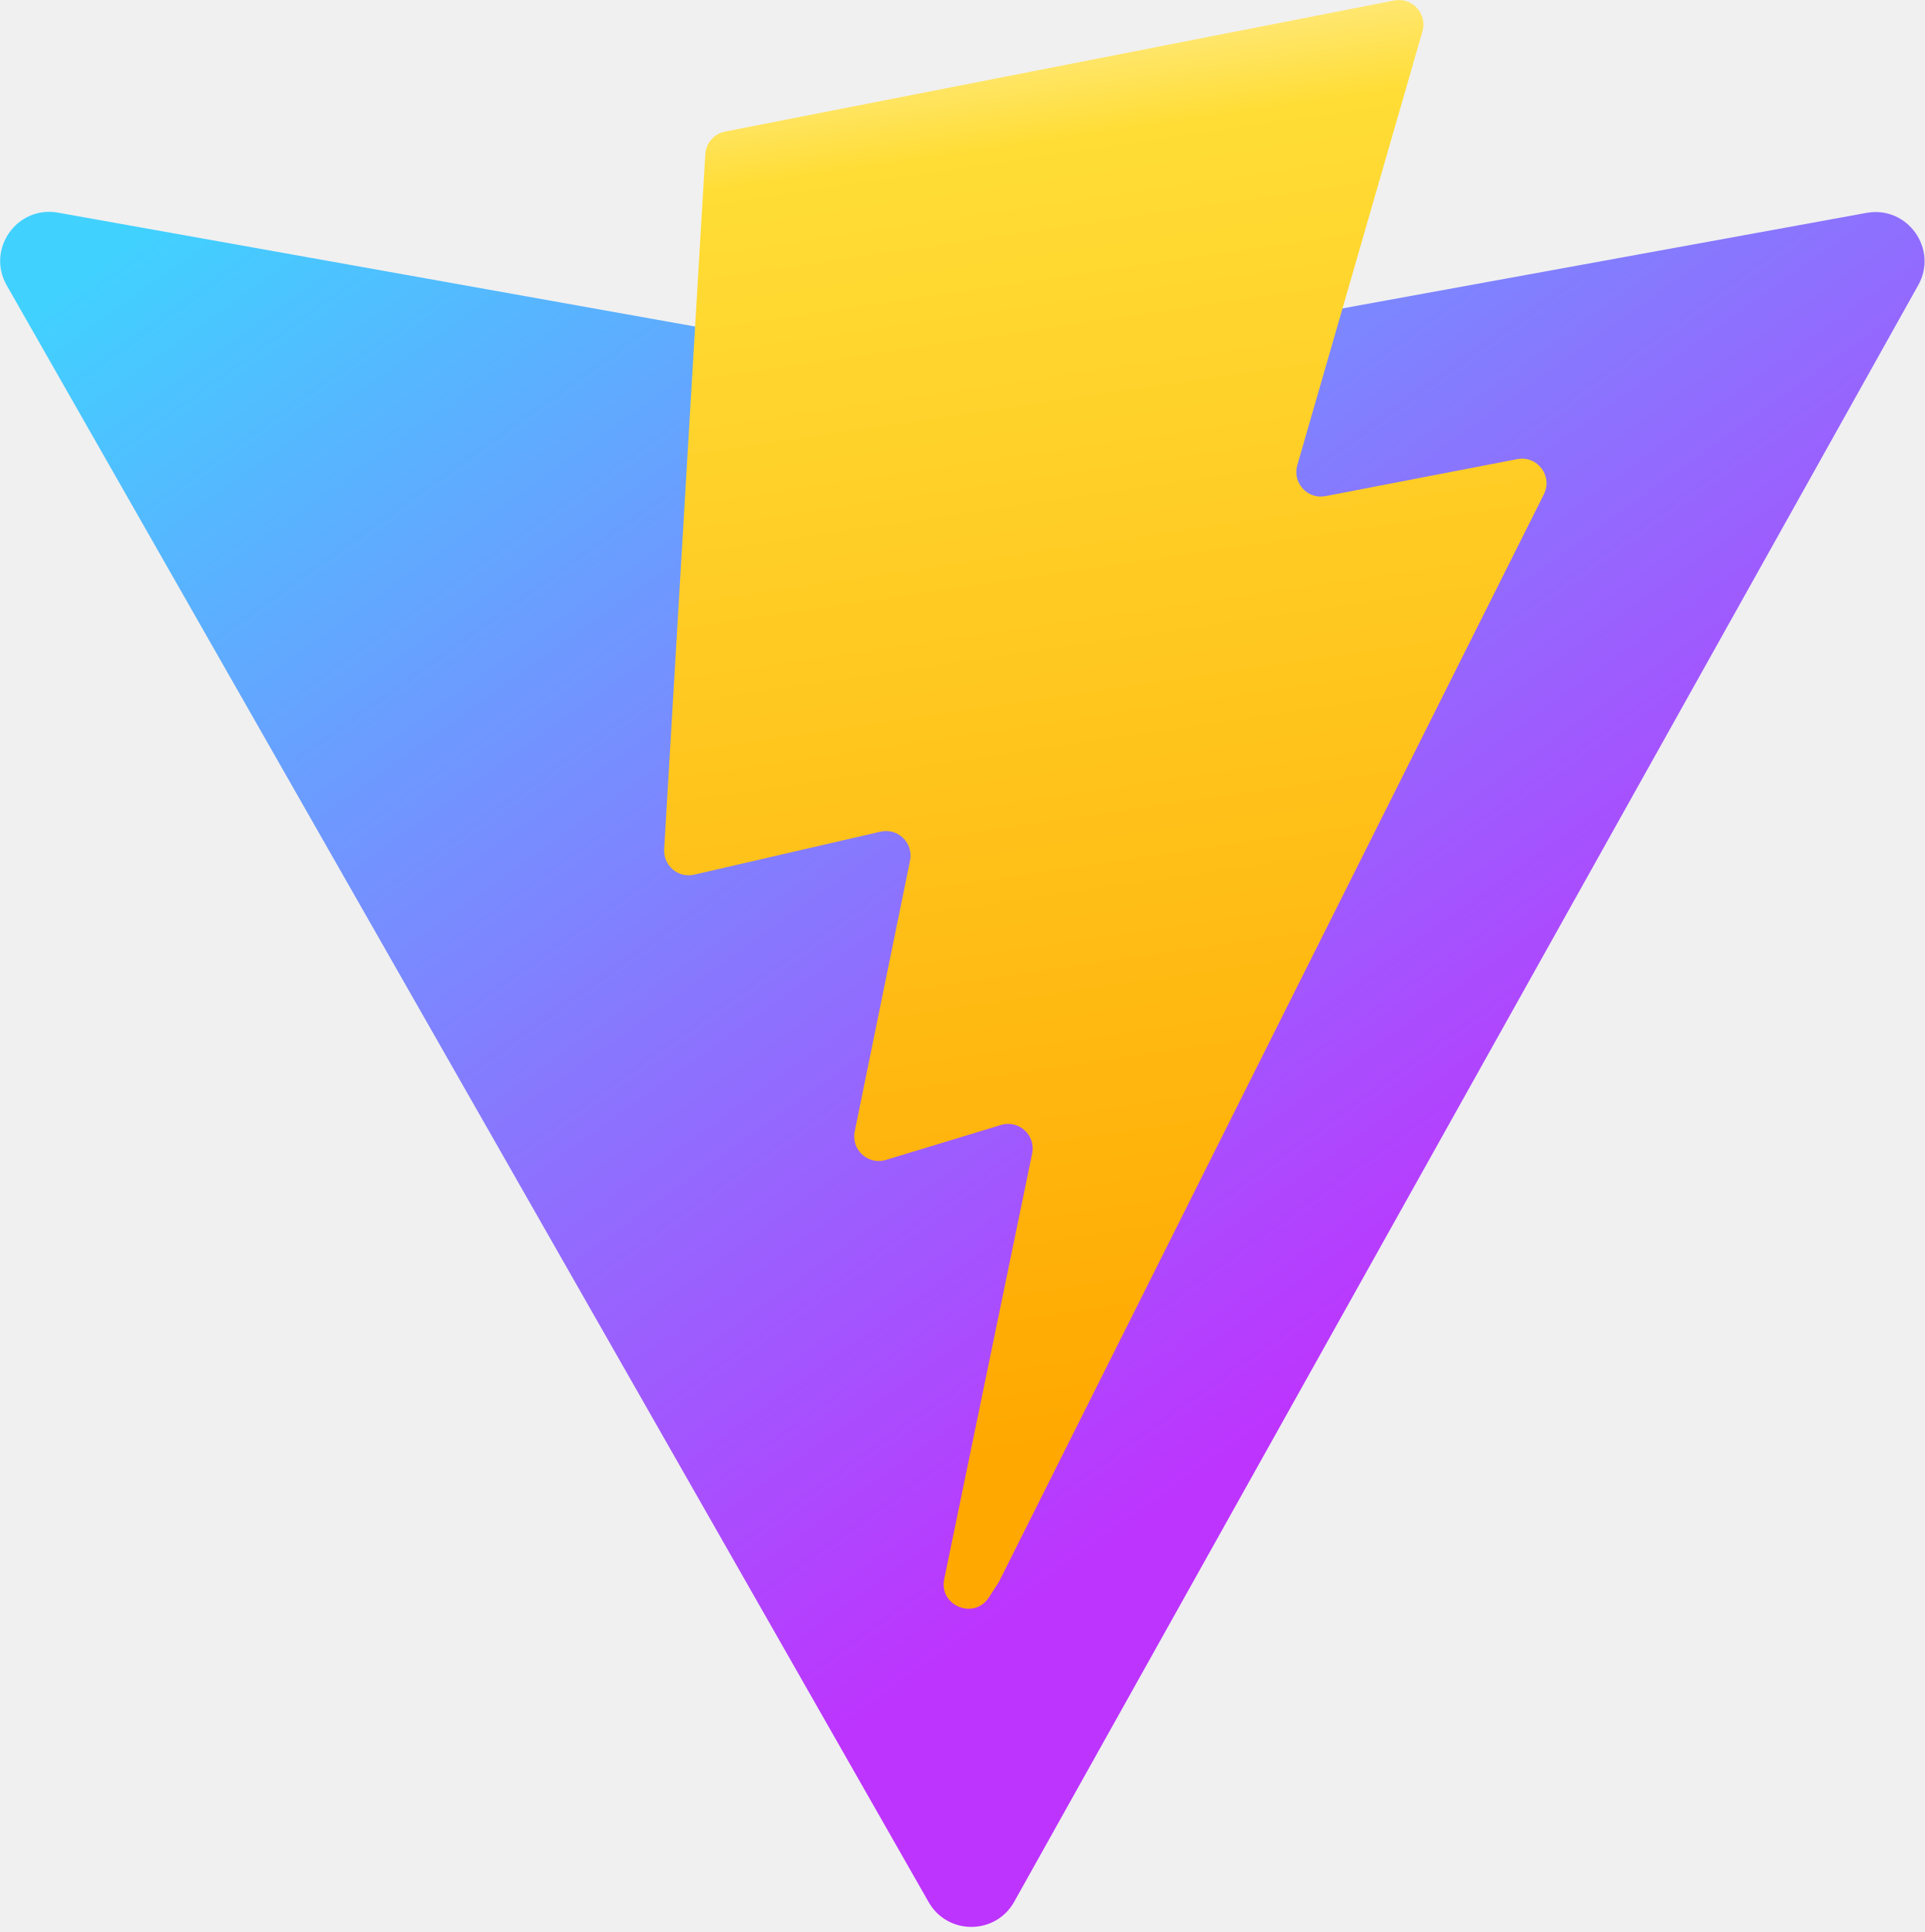
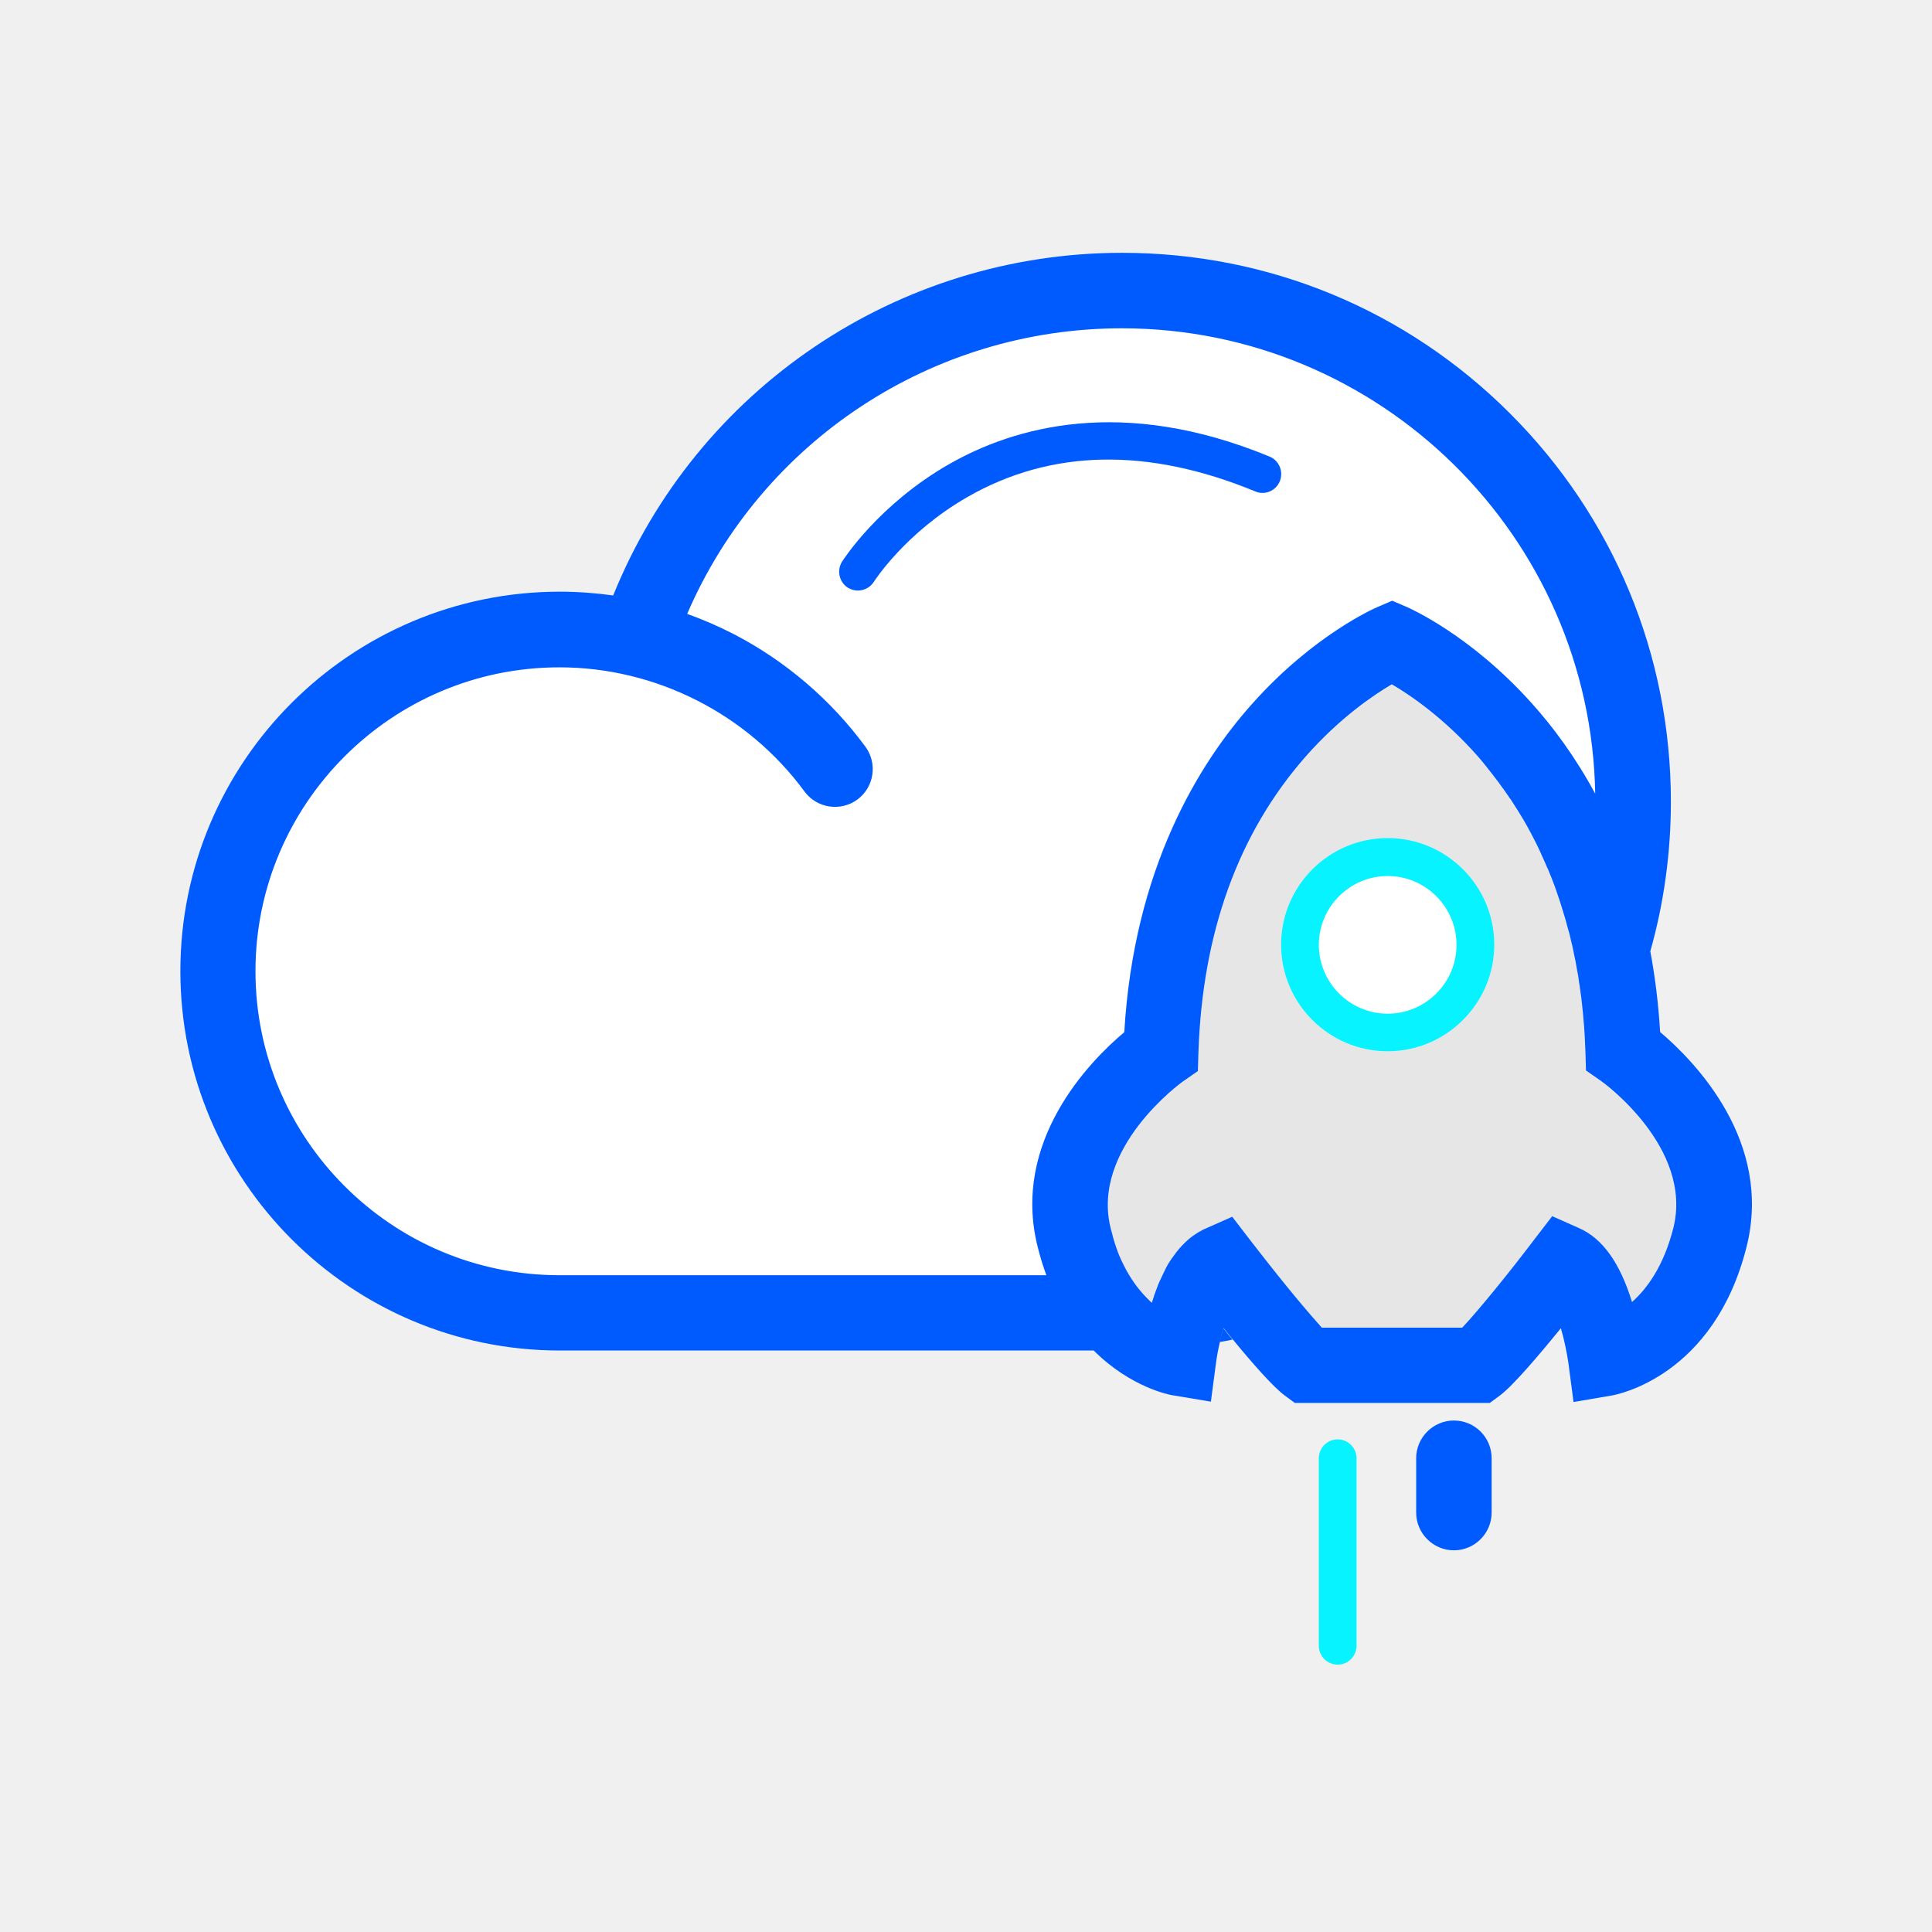
- <svg xmlns="http://www.w3.org/2000/svg" aria-hidden="true" role="img" class="iconify iconify--logos" width="31.88" height="32" preserveAspectRatio="xMidYMid meet" viewBox="0 0 256 257">
-   <defs>
-     <linearGradient id="IconifyId1813088fe1fbc01fb466" x1="-.828%" x2="57.636%" y1="7.652%" y2="78.411%">
-       <stop offset="0%" stop-color="#41D1FF" />
-       <stop offset="100%" stop-color="#BD34FE" />
-     </linearGradient>
-     <linearGradient id="IconifyId1813088fe1fbc01fb467" x1="43.376%" x2="50.316%" y1="2.242%" y2="89.03%">
-       <stop offset="0%" stop-color="#FFEA83" />
-       <stop offset="8.333%" stop-color="#FFDD35" />
-       <stop offset="100%" stop-color="#FFA800" />
-     </linearGradient>
-   </defs>
-   <path fill="url(#IconifyId1813088fe1fbc01fb466)" d="M255.153 37.938L134.897 252.976c-2.483 4.44-8.862 4.466-11.382.048L.875 37.958c-2.746-4.814 1.371-10.646 6.827-9.67l120.385 21.517a6.537 6.537 0 0 0 2.322-.004l117.867-21.483c5.438-.991 9.574 4.796 6.877 9.62Z" />
-   <path fill="url(#IconifyId1813088fe1fbc01fb467)" d="M185.432.063L96.44 17.501a3.268 3.268 0 0 0-2.634 3.014l-5.474 92.456a3.268 3.268 0 0 0 3.997 3.378l24.777-5.718c2.318-.535 4.413 1.507 3.936 3.838l-7.361 36.047c-.495 2.426 1.782 4.5 4.151 3.78l15.304-4.649c2.372-.72 4.652 1.36 4.15 3.788l-11.698 56.621c-.732 3.542 3.979 5.473 5.943 2.437l1.313-2.028l72.516-144.72c1.215-2.423-.88-5.186-3.54-4.672l-25.505 4.922c-2.396.462-4.435-1.77-3.759-4.114l16.646-57.705c.677-2.35-1.37-4.583-3.769-4.113Z" />
+ <svg xmlns="http://www.w3.org/2000/svg" width="800px" height="800px" viewBox="0 0 1024 1024" class="icon" version="1.1">
+   <path d="M822.8 466.5c0.1 0.3 0.2 0.5 0.3 0.8-0.1-0.2-0.2-0.5-0.3-0.8zM593.4 665.2c0-0.1-0.1-0.2-0.1-0.3 0 0.1 0.1 0.2 0.1 0.3zM834.7 508c0.1 0.4 0.2 0.9 0.3 1.3-0.1-0.4-0.2-0.8-0.3-1.3zM820 459.5c0.1 0.3 0.2 0.6 0.4 0.8-0.2-0.2-0.3-0.5-0.4-0.8zM831.5 493.9c0.1 0.3 0.2 0.7 0.3 1-0.1-0.3-0.2-0.6-0.3-1zM817.1 453c0.2 0.4 0.4 0.9 0.6 1.3-0.2-0.4-0.4-0.9-0.6-1.3zM825.2 472.8c0.1 0.4 0.3 0.8 0.4 1.2-0.1-0.3-0.3-0.7-0.4-1.2zM594.7 668c0-0.1-0.1-0.1-0.1-0.2 0 0.1 0 0.2 0.1 0.2zM630.4 656.5c-0.3 0.2-0.5 0.5-0.8 0.7 0.2-0.3 0.5-0.5 0.8-0.7zM829.7 487c0.1 0.4 0.2 0.7 0.3 1.1-0.1-0.3-0.2-0.7-0.3-1.1zM791.6 410.8l0.9 1.2-0.9-1.2zM623.7 663.4c-0.8 1-1.6 2.2-2.4 3.3 0.8-1.2 1.6-2.3 2.4-3.3zM803.8 428.3c0.1 0.2 0.3 0.4 0.4 0.6-0.1-0.1-0.2-0.3-0.4-0.6zM621.3 666.8l-1.2 1.8 1.2-1.8zM799.9 422.2c0.3 0.5 0.6 1 1 1.4-0.4-0.4-0.7-0.9-1-1.4zM626.4 660.2c-0.3 0.4-0.7 0.7-1 1.1 0.3-0.3 0.7-0.7 1-1.1zM592.2 662.2c-0.1-0.2-0.1-0.3-0.2-0.5 0.1 0.2 0.2 0.3 0.2 0.5zM807.5 434.4c0.2 0.4 0.5 0.8 0.7 1.2-0.2-0.4-0.5-0.8-0.7-1.2zM613.5 682.3c-0.2 0.4-0.3 0.8-0.5 1.3 0.2-0.4 0.3-0.8 0.5-1.3zM814.4 447.2zM810.7 440.2c0.2 0.4 0.5 0.9 0.7 1.3-0.2-0.5-0.5-0.9-0.7-1.3zM624.9 662c-0.4 0.4-0.7 0.9-1.1 1.3 0.4-0.5 0.7-0.9 1.1-1.3zM607.9 687.7l-0.2-0.2 0.2 0.2zM699.6 702.5c-0.1-0.1-0.2-0.2-0.2-0.3 0 0.2 0.1 0.2 0.2 0.3zM632.2 655c-0.2 0.2-0.4 0.3-0.6 0.5 0.2-0.1 0.4-0.3 0.6-0.5zM627.2 659.4l1.4-1.4-1.4 1.4zM610.7 690.4c-0.5-0.4-1-0.9-1.5-1.4 0.5 0.5 1 0.9 1.5 1.4zM846 571.5l-5.4-3.8 8.2 5.7zM615.1 678.5c-0.3 0.6-0.5 1.2-0.8 1.8 0.3-0.6 0.5-1.2 0.8-1.8zM698.2 701.1zM590 655.7c-0.1-0.3-0.2-0.5-0.2-0.8 0.1 0.2 0.2 0.5 0.2 0.8zM616.7 674.9c1.1-2.2 2.2-4.2 3.3-6.2-1.7 2.9-3.4 6-4.9 9.5 0.5-1.1 1.1-2.2 1.6-3.3zM787.4 405.7c0.4 0.5 0.7 0.9 1.1 1.4-0.3-0.5-0.7-1-1.1-1.4zM591.1 659c-0.1-0.2-0.2-0.4-0.2-0.7 0.1 0.3 0.1 0.5 0.2 0.7zM838.1 529zM839.9 548.9c0 0.7 0.1 1.3 0.1 2 0-0.6-0.1-1.3-0.1-2zM634.6 653.5c-0.2 0.1-0.4 0.2-0.6 0.4 0.2-0.2 0.4-0.3 0.6-0.4zM835.9 514.4l0.3 1.5-0.3-1.5zM612 686.3c-0.1 0.2-0.2 0.5-0.2 0.7 0.1-0.2 0.2-0.5 0.2-0.7zM837 521.2c0.1 0.4 0.1 0.7 0.2 1.1-0.1-0.3-0.1-0.7-0.2-1.1zM839.4 542c0.1 0.7 0.1 1.5 0.2 2.2-0.1-0.7-0.2-1.4-0.2-2.2zM796.2 417c0.2 0.3 0.4 0.6 0.7 0.9-0.2-0.2-0.4-0.6-0.7-0.9zM595.9 670.7zM636.6 652.3l-0.6 0.3 0.6-0.3zM838.8 535.4c0.1 0.6 0.1 1.2 0.2 1.9-0.1-0.6-0.1-1.3-0.2-1.9z" fill="#FFFFFF" />
+   <path d="M822.6 644.9l14.4 6.4c12.4 5.5 21.5 18.3 27.9 39.1 8-7.1 16.9-19.1 21.9-39.2 10.7-42.6-37.6-77.4-38.1-77.8l-8.2-5.7-0.3-10c-0.1-2.3-0.2-4.5-0.3-6.7 0-0.7-0.1-1.4-0.1-2-0.1-1.6-0.2-3.1-0.3-4.7-0.1-0.7-0.1-1.5-0.2-2.2-0.1-1.6-0.3-3.2-0.4-4.7-0.1-0.6-0.1-1.2-0.2-1.9-0.2-2.2-0.5-4.3-0.7-6.4l-0.9-6.6c-0.1-0.4-0.1-0.7-0.2-1.1-0.3-1.8-0.5-3.6-0.8-5.3l-0.3-1.5-0.9-5.1c-0.1-0.4-0.2-0.9-0.3-1.3-0.4-2.1-0.8-4.1-1.3-6.2-0.5-2.3-1.1-4.6-1.6-6.9-0.1-0.3-0.2-0.7-0.3-1-0.5-2-1-3.9-1.6-5.8-0.1-0.4-0.2-0.7-0.3-1.1-1.3-4.4-2.6-8.7-4.1-12.9-0.1-0.4-0.3-0.8-0.4-1.2-0.7-1.9-1.3-3.7-2-5.5-0.1-0.3-0.2-0.5-0.3-0.8-0.8-2.1-1.6-4.1-2.5-6.2-0.1-0.3-0.2-0.6-0.4-0.8-0.7-1.7-1.5-3.5-2.3-5.2-0.2-0.4-0.4-0.9-0.6-1.3-0.9-1.9-1.8-3.9-2.7-5.8-1-1.9-2-3.9-3-5.8-0.2-0.4-0.5-0.9-0.7-1.3-0.8-1.5-1.7-3-2.5-4.5-0.2-0.4-0.5-0.8-0.7-1.2-1.1-1.8-2.1-3.6-3.3-5.4-0.1-0.2-0.3-0.4-0.4-0.6-1-1.6-2-3.1-3-4.7-0.3-0.5-0.6-1-1-1.4-1-1.4-2-2.9-3-4.3-0.2-0.3-0.4-0.6-0.7-0.9-1.2-1.7-2.4-3.3-3.7-5l-0.9-1.2c-1-1.3-2-2.6-3-3.8-0.4-0.5-0.7-0.9-1.1-1.4-1.3-1.6-2.7-3.2-4-4.8-17.8-20.3-35.6-32.4-45.6-38.2-9.9 5.8-27.7 17.9-45.6 38.2-35.6 40.6-54.8 93.3-56.9 156.8l-0.3 10-8.2 5.7c-0.4 0.3-48.8 35.1-38 77.7 0.3 1.3 0.7 2.5 1 3.7 0.1 0.3 0.2 0.5 0.2 0.8 0.3 0.9 0.5 1.8 0.8 2.7 0.1 0.2 0.2 0.4 0.2 0.7l0.9 2.7c0.1 0.2 0.1 0.3 0.2 0.5 0.3 0.9 0.7 1.8 1 2.7 0 0.1 0.1 0.2 0.1 0.3l1.2 2.7c0 0.1 0.1 0.1 0.1 0.2 0.4 0.9 0.8 1.8 1.3 2.7 0.9 1.8 1.9 3.5 2.8 5.1 2.9 4.7 5.9 8.5 8.9 11.6l0.2 0.2 1.3 1.3c0.5 0.5 1 0.9 1.5 1.4 0.4-1.1 0.7-2.3 1.1-3.4 0.1-0.2 0.2-0.5 0.2-0.7 0.3-0.9 0.6-1.8 1-2.7 0.2-0.4 0.3-0.9 0.5-1.3 0.3-0.7 0.5-1.4 0.8-2.1 0.2-0.6 0.5-1.2 0.8-1.8 0-0.1 0.1-0.1 0.1-0.2 1.5-3.5 3.2-6.7 4.9-9.5l0.1-0.1 1.2-1.8 0.1-0.1c0.8-1.2 1.6-2.3 2.4-3.3l0.1-0.1c0.3-0.4 0.7-0.9 1.1-1.3 0.2-0.2 0.4-0.4 0.5-0.6 0.3-0.4 0.7-0.8 1-1.1l0.8-0.8c0.5-0.5 0.9-1 1.4-1.4 0.3-0.3 0.6-0.6 1-0.9 0.3-0.2 0.5-0.5 0.8-0.7l1.2-0.9c0.2-0.2 0.4-0.3 0.6-0.5l1.8-1.2c0.2-0.1 0.4-0.2 0.6-0.4l1.5-0.9 0.6-0.3c0.7-0.4 1.3-0.7 2-1l14.4-6.4 9.6 12.5c1.9 2.4 3.8 4.9 5.8 7.4 9.5 12.1 19.7 24.7 27.1 33.2 1 1.1 1.9 2.1 2.7 3.1 0.4 0.4 0.7 0.8 1.1 1.2 0.1 0.1 0.2 0.2 0.2 0.3 0.4 0.4 0.7 0.8 1 1.1H775c8.3-8.8 24.7-29 38-46.3l9.6-12.8z m-87.1-87.6c-31.2 0-56.5-25.4-56.5-56.5 0-31.2 25.4-56.5 56.5-56.5s56.5 25.4 56.5 56.5-25.3 56.5-56.5 56.5z" fill="#E6E6E6" />
+   <path d="M663.8 372.7c32.5-36.3 64.8-50.4 66.1-51l7.9-3.4 7.9 3.4c1.4 0.6 33.7 14.7 66.1 51 11 12.3 22.9 28.1 33.6 47.9C843.2 284.3 731.5 174 594.6 174c-100.8 0-191 60-230.4 151.3 8.5 3 16.7 6.6 24.7 10.7 27.4 14.2 51.5 34.8 69.8 59.7 6.5 8.9 4.6 21.4-4.3 28-8.9 6.5-21.4 4.6-28-4.3-30.3-41.2-78.9-65.8-129.9-65.8-88.9 0-161.1 72.3-161.1 161.1 0 88.9 72.3 161.1 161.1 161.1h258.1c-1.7-4.7-3.3-9.6-4.6-15-14.1-55.9 27.5-98.4 45.8-113.9 5.1-86.6 39.5-142.4 68-174.2z m-151-109.2c-33 18.9-49.4 44.6-49.6 44.9-1.9 3-5.2 4.7-8.5 4.7-1.8 0-3.7-0.5-5.3-1.5-4.7-2.9-6.1-9.1-3.1-13.8 0.8-1.2 19.3-30.2 56.6-51.6 34.4-19.7 91.8-36.4 170-4.1 5.1 2.1 7.5 8 5.4 13.1-2.1 5.1-8 7.5-13.1 5.4-56.7-23.5-108-22.5-152.4 2.9z" fill="#FFFFFF" />
+   <path d="M646.5 711.3c2.3-0.4 4.6-0.8 6.8-1.3-1.7-2-3.3-4-4.9-6-0.7 2.3-1.4 4.8-1.9 7.3z" fill="#005BFF" />
+   <path d="M827.3 704c1.7 5.8 3.1 12.4 4 18.5l2.7 20.6 20.5-3.5c2.2-0.4 53.9-9.9 71.2-78.7 14.1-55.9-27.5-98.4-45.8-113.9-0.9-15.2-2.7-29.4-5.2-42.8 7.2-25.5 10.9-52.1 10.9-79.3 0-77.7-30.3-150.8-85.2-205.7-55-55-128-85.2-205.7-85.2-119.1 0-225.5 72.3-269.7 181.6-9.4-1.3-18.9-2-28.3-2-110.9 0-201.1 90.2-201.1 201.1s90.2 201.1 201.1 201.1h283c19.6 19.6 40.3 23.5 41.7 23.7l20.4 3.4 2.7-20.5c0.5-3.7 1.2-7.5 2.1-11.2 0.6-2.5 1.2-5 1.9-7.3 1.6 2 3.3 4 4.9 6 10.5 12.8 21.4 25.2 27.6 29.8l5.3 3.9h103.3l5.3-3.9c7-5.2 20.5-21.1 32.4-35.7zM550 660.9c1.3 5.3 2.9 10.3 4.6 15H296.5c-88.9 0-161.1-72.3-161.1-161.1 0-88.9 72.3-161.1 161.1-161.1 51.1 0 99.6 24.6 129.9 65.8 6.5 8.9 19.1 10.8 28 4.3 8.9-6.5 10.8-19.1 4.3-28-18.3-24.9-42.4-45.5-69.8-59.7-8-4.1-16.2-7.7-24.7-10.7C403.6 234 493.8 174 594.6 174c136.9 0 248.6 110.3 250.9 246.7-10.7-19.8-22.6-35.7-33.6-47.9-32.5-36.3-64.8-50.4-66.1-51l-7.9-3.4-7.9 3.4c-1.4 0.6-33.7 14.7-66.1 51-28.5 31.8-62.9 87.6-68 174.3-18.4 15.4-60 57.9-45.9 113.8z m225 42.8h-74.4c-0.3-0.4-0.7-0.7-1-1.1-0.1-0.1-0.2-0.2-0.2-0.3-0.4-0.4-0.7-0.8-1.1-1.2-8.8-9.8-23.5-27.9-35.6-43.7l-9.6-12.5-14.4 6.4c-0.7 0.3-1.4 0.6-2 1l-0.6 0.3-1.5 0.9c-0.2 0.1-0.4 0.2-0.6 0.4l-1.8 1.2c-0.2 0.2-0.4 0.3-0.6 0.5l-1.2 0.9c-0.3 0.2-0.5 0.5-0.8 0.7-0.3 0.3-0.6 0.6-1 0.9-0.5 0.5-1 0.9-1.4 1.4l-0.8 0.8c-0.3 0.4-0.7 0.7-1 1.1-0.2 0.2-0.4 0.4-0.5 0.6-0.4 0.4-0.7 0.9-1.1 1.3l-0.1 0.1-2.4 3.3-0.1 0.1-1.2 1.8-0.1 0.1c-1.2 1.9-2.3 4-3.3 6.2-0.5 1.1-1 2.2-1.6 3.4 0 0.1-0.1 0.1-0.1 0.2-0.3 0.6-0.5 1.2-0.8 1.8-0.3 0.7-0.6 1.4-0.8 2.1-0.2 0.4-0.3 0.8-0.5 1.3-0.3 0.9-0.7 1.8-1 2.7-0.1 0.2-0.2 0.5-0.2 0.7-0.4 1.1-0.7 2.2-1.1 3.4-0.5-0.4-1-0.9-1.5-1.4l-1.3-1.3-0.2-0.2c-4-4.1-8.2-9.6-11.8-16.8-0.4-0.9-0.9-1.8-1.3-2.7 0-0.1-0.1-0.1-0.1-0.2l-1.2-2.7c0-0.1-0.1-0.2-0.1-0.3-0.4-0.9-0.7-1.8-1-2.7-0.1-0.2-0.1-0.3-0.2-0.5l-0.9-2.7c-0.1-0.2-0.2-0.4-0.2-0.7-0.3-0.9-0.6-1.8-0.8-2.7-0.1-0.3-0.2-0.5-0.2-0.8-0.3-1.2-0.7-2.4-1-3.7-10.7-42.6 37.6-77.4 38-77.7l8.2-5.7 0.3-10c2.1-63.5 21.2-116.2 56.9-156.8 17.9-20.3 35.7-32.4 45.6-38.2 9.9 5.8 27.7 17.9 45.6 38.2 1.4 1.6 2.7 3.2 4 4.8 0.4 0.5 0.7 0.9 1.1 1.4 1 1.3 2 2.5 3 3.8l0.9 1.2c1.3 1.6 2.5 3.3 3.7 5 0.2 0.3 0.4 0.6 0.7 0.9 1 1.4 2 2.8 3 4.3 0.3 0.5 0.6 1 1 1.4 1 1.5 2 3.1 3 4.7 0.1 0.2 0.3 0.4 0.4 0.6l3.3 5.4c0.2 0.4 0.5 0.8 0.7 1.2 0.9 1.5 1.7 3 2.5 4.5 0.2 0.4 0.5 0.9 0.7 1.3 1 1.9 2 3.8 3 5.8 0.9 1.9 1.9 3.8 2.7 5.8 0.2 0.4 0.4 0.9 0.6 1.3 0.8 1.7 1.5 3.4 2.3 5.2 0.1 0.3 0.2 0.6 0.4 0.8 0.9 2 1.7 4.1 2.5 6.2 0.1 0.3 0.2 0.5 0.3 0.8 0.7 1.8 1.4 3.7 2 5.5 0.1 0.4 0.3 0.8 0.4 1.2 1.5 4.2 2.8 8.6 4.1 12.9 0.1 0.4 0.2 0.7 0.3 1.1 0.5 1.9 1.1 3.9 1.6 5.8 0.1 0.3 0.2 0.7 0.3 1 1.1 4.3 2.1 8.7 2.9 13.1 0.1 0.4 0.2 0.9 0.3 1.3l0.9 5.1 0.3 1.5c0.3 1.8 0.6 3.5 0.8 5.3 0.1 0.4 0.1 0.7 0.2 1.1l0.9 6.6c0.3 2.1 0.5 4.3 0.7 6.4 0.1 0.6 0.1 1.2 0.2 1.9 0.1 1.6 0.3 3.1 0.4 4.7 0.1 0.7 0.1 1.5 0.2 2.2 0.1 1.6 0.2 3.1 0.3 4.7 0 0.7 0.1 1.3 0.1 2 0.1 2.2 0.2 4.5 0.3 6.7l0.3 10 5.5 3.8 2.7 1.9c0.5 0.3 48.8 35.1 38.1 77.8C881.8 671 873 683 865 690.1c-6.4-20.8-15.6-33.6-27.9-39.1l-14.4-6.4-9.6 12.5c-13.3 17.6-29.8 37.8-38.1 46.6z" fill="#005BFF" />
+   <path d="M613 683.6c-0.3 0.9-0.7 1.8-1 2.7 0.4-0.9 0.7-1.8 1-2.7zM614.3 680.3c-0.3 0.7-0.6 1.4-0.8 2.1 0.3-0.8 0.5-1.5 0.8-2.1zM611.8 687c-0.4 1.1-0.7 2.2-1.1 3.4 0.4-1.2 0.7-2.3 1.1-3.4zM699.3 702.3c-0.4-0.4-0.7-0.8-1.1-1.2 0.4 0.4 0.8 0.8 1.1 1.2zM634 653.8l-1.8 1.2 1.8-1.2zM631.5 655.5l-1.2 0.9c0.5-0.3 0.9-0.6 1.2-0.9zM629.6 657.1c-0.3 0.3-0.6 0.6-1 0.9 0.3-0.3 0.7-0.6 1-0.9zM636 652.6l-1.5 0.9 1.5-0.9zM638.6 651.3c-0.7 0.3-1.4 0.6-2 1 0.7-0.4 1.4-0.7 2-1zM700.6 703.7c-0.3-0.4-0.7-0.7-1-1.1 0.3 0.3 0.7 0.7 1 1.1zM615.1 678.3c0 0.1-0.1 0.1-0.1 0.2 0.1-0.1 0.1-0.1 0.1-0.2zM627.2 659.4l-0.8 0.8 0.8-0.8zM621.4 666.7l-0.1 0.1s0-0.1 0.1-0.1zM620.1 668.6l-0.1 0.1c0.1 0 0.1 0 0.1-0.1zM623.8 663.3l-0.1 0.1 0.1-0.1zM625.4 661.3c-0.2 0.2-0.4 0.4-0.5 0.6 0.2-0.1 0.3-0.4 0.5-0.6zM817.7 454.3c0.8 1.7 1.5 3.4 2.3 5.2-0.7-1.7-1.5-3.5-2.3-5.2zM814.4 447.2c0.9 1.9 1.9 3.8 2.7 5.8-0.9-1.9-1.8-3.9-2.7-5.8zM830 488.1c0.5 1.9 1.1 3.9 1.6 5.8-0.6-1.9-1.1-3.8-1.6-5.8zM836.2 515.9c0.3 1.8 0.6 3.5 0.8 5.3-0.2-1.7-0.5-3.5-0.8-5.3zM823.1 467.3zM825.6 474.1c1.5 4.2 2.8 8.6 4.1 12.9-1.3-4.4-2.6-8.7-4.1-12.9zM820.4 460.3c0.9 2 1.7 4.1 2.5 6.2-0.9-2-1.7-4.1-2.5-6.2zM837.2 522.4l0.9 6.6-0.9-6.6zM835 509.3l0.9 5.1-0.9-5.1zM595.9 670.7c3.6 7.1 7.7 12.6 11.8 16.8-3-3.1-6.1-6.9-8.9-11.6-1-1.6-1.9-3.3-2.9-5.2z" fill="#005BFF" />
+   <path d="M668.4 664.8c-2-2.5-3.9-5-5.8-7.4 12.1 15.7 26.8 33.9 35.6 43.7-0.9-0.9-1.8-2-2.7-3.1-7.4-8.5-17.6-21-27.1-33.2zM834.7 508c-0.9-4.4-1.9-8.8-2.9-13.1 0.6 2.3 1.1 4.6 1.6 6.9 0.5 2.1 0.9 4.2 1.3 6.2zM839 537.3c0.1 1.6 0.3 3.1 0.4 4.7-0.1-1.6-0.3-3.1-0.4-4.7zM838.1 529c0.3 2.1 0.5 4.3 0.7 6.4-0.2-2.1-0.5-4.3-0.7-6.4zM839.6 544.2c0.1 1.6 0.2 3.1 0.3 4.7-0.1-1.5-0.2-3.1-0.3-4.7zM840 551c0.1 2.2 0.2 4.5 0.3 6.7-0.1-2.3-0.2-4.5-0.3-6.7zM590.9 658.4c-0.3-0.9-0.6-1.8-0.8-2.7 0.2 0.9 0.5 1.8 0.8 2.7zM592 661.7l-0.9-2.7c0.3 1 0.6 1.9 0.9 2.7zM609.2 689l-1.3-1.3 1.3 1.3zM589.8 654.9c-0.3-1.2-0.7-2.4-1-3.7 0.3 1.2 0.6 2.5 1 3.7zM595.9 670.7c-0.4-0.9-0.9-1.8-1.3-2.7 0.5 1 0.9 1.8 1.3 2.7zM783.4 400.9c1.4 1.6 2.7 3.2 4 4.8-1.3-1.6-2.6-3.2-4-4.8zM593.3 664.9c-0.4-0.9-0.7-1.8-1-2.7 0.3 0.9 0.6 1.8 1 2.7zM594.6 667.9l-1.2-2.7 1.2 2.7zM788.6 407c1 1.3 2 2.5 3 3.8-1-1.2-2-2.5-3-3.8zM804.2 429l3.3 5.4-3.3-5.4zM800.8 423.7c1 1.5 2 3.1 3 4.7-1-1.6-2-3.2-3-4.7zM808.2 435.7c0.9 1.5 1.7 3 2.5 4.5-0.8-1.6-1.6-3.1-2.5-4.5zM811.4 441.5zM792.5 412c1.3 1.6 2.5 3.3 3.7 5-1.2-1.6-2.4-3.3-3.7-5zM796.9 418c1 1.4 2 2.8 3 4.3-1-1.5-2-2.9-3-4.3z" fill="#005BFF" />
+   <path d="M735.5 464.2c-20.1 0-36.5 16.4-36.5 36.5s16.4 36.5 36.5 36.5 36.5-16.4 36.5-36.5-16.4-36.5-36.5-36.5z" fill="#FFFFFF" />
+   <path d="M735.5 444.2c-31.2 0-56.5 25.4-56.5 56.5 0 31.2 25.4 56.5 56.5 56.5s56.5-25.4 56.5-56.5-25.3-56.5-56.5-56.5z m0 93.1c-20.1 0-36.5-16.4-36.5-36.5s16.4-36.5 36.5-36.5 36.5 16.4 36.5 36.5-16.4 36.5-36.5 36.5zM709 762.9c-5.5 0-10 4.5-10 10v99.4c0 5.5 4.5 10 10 10s10-4.5 10-10v-99.4c0-5.5-4.5-10-10-10z" fill="#06F3FF" />
+   <path d="M770.6 752.9c-11 0-20 9-20 20v28.8c0 11 9 20 20 20s20-9 20-20v-28.8c0-11.1-9-20-20-20zM678.3 255.1c2.1-5.1-0.3-11-5.4-13.1-78.2-32.3-135.6-15.6-170 4.1-37.3 21.4-55.8 50.4-56.6 51.6-2.9 4.7-1.5 10.8 3.1 13.8 1.7 1 3.5 1.5 5.3 1.5 3.3 0 6.6-1.7 8.5-4.7 0.2-0.3 16.6-26 49.6-44.9 44.3-25.4 95.6-26.4 152.4-3 5.1 2.3 11-0.2 13.1-5.3z" fill="#005BFF" />
</svg>
